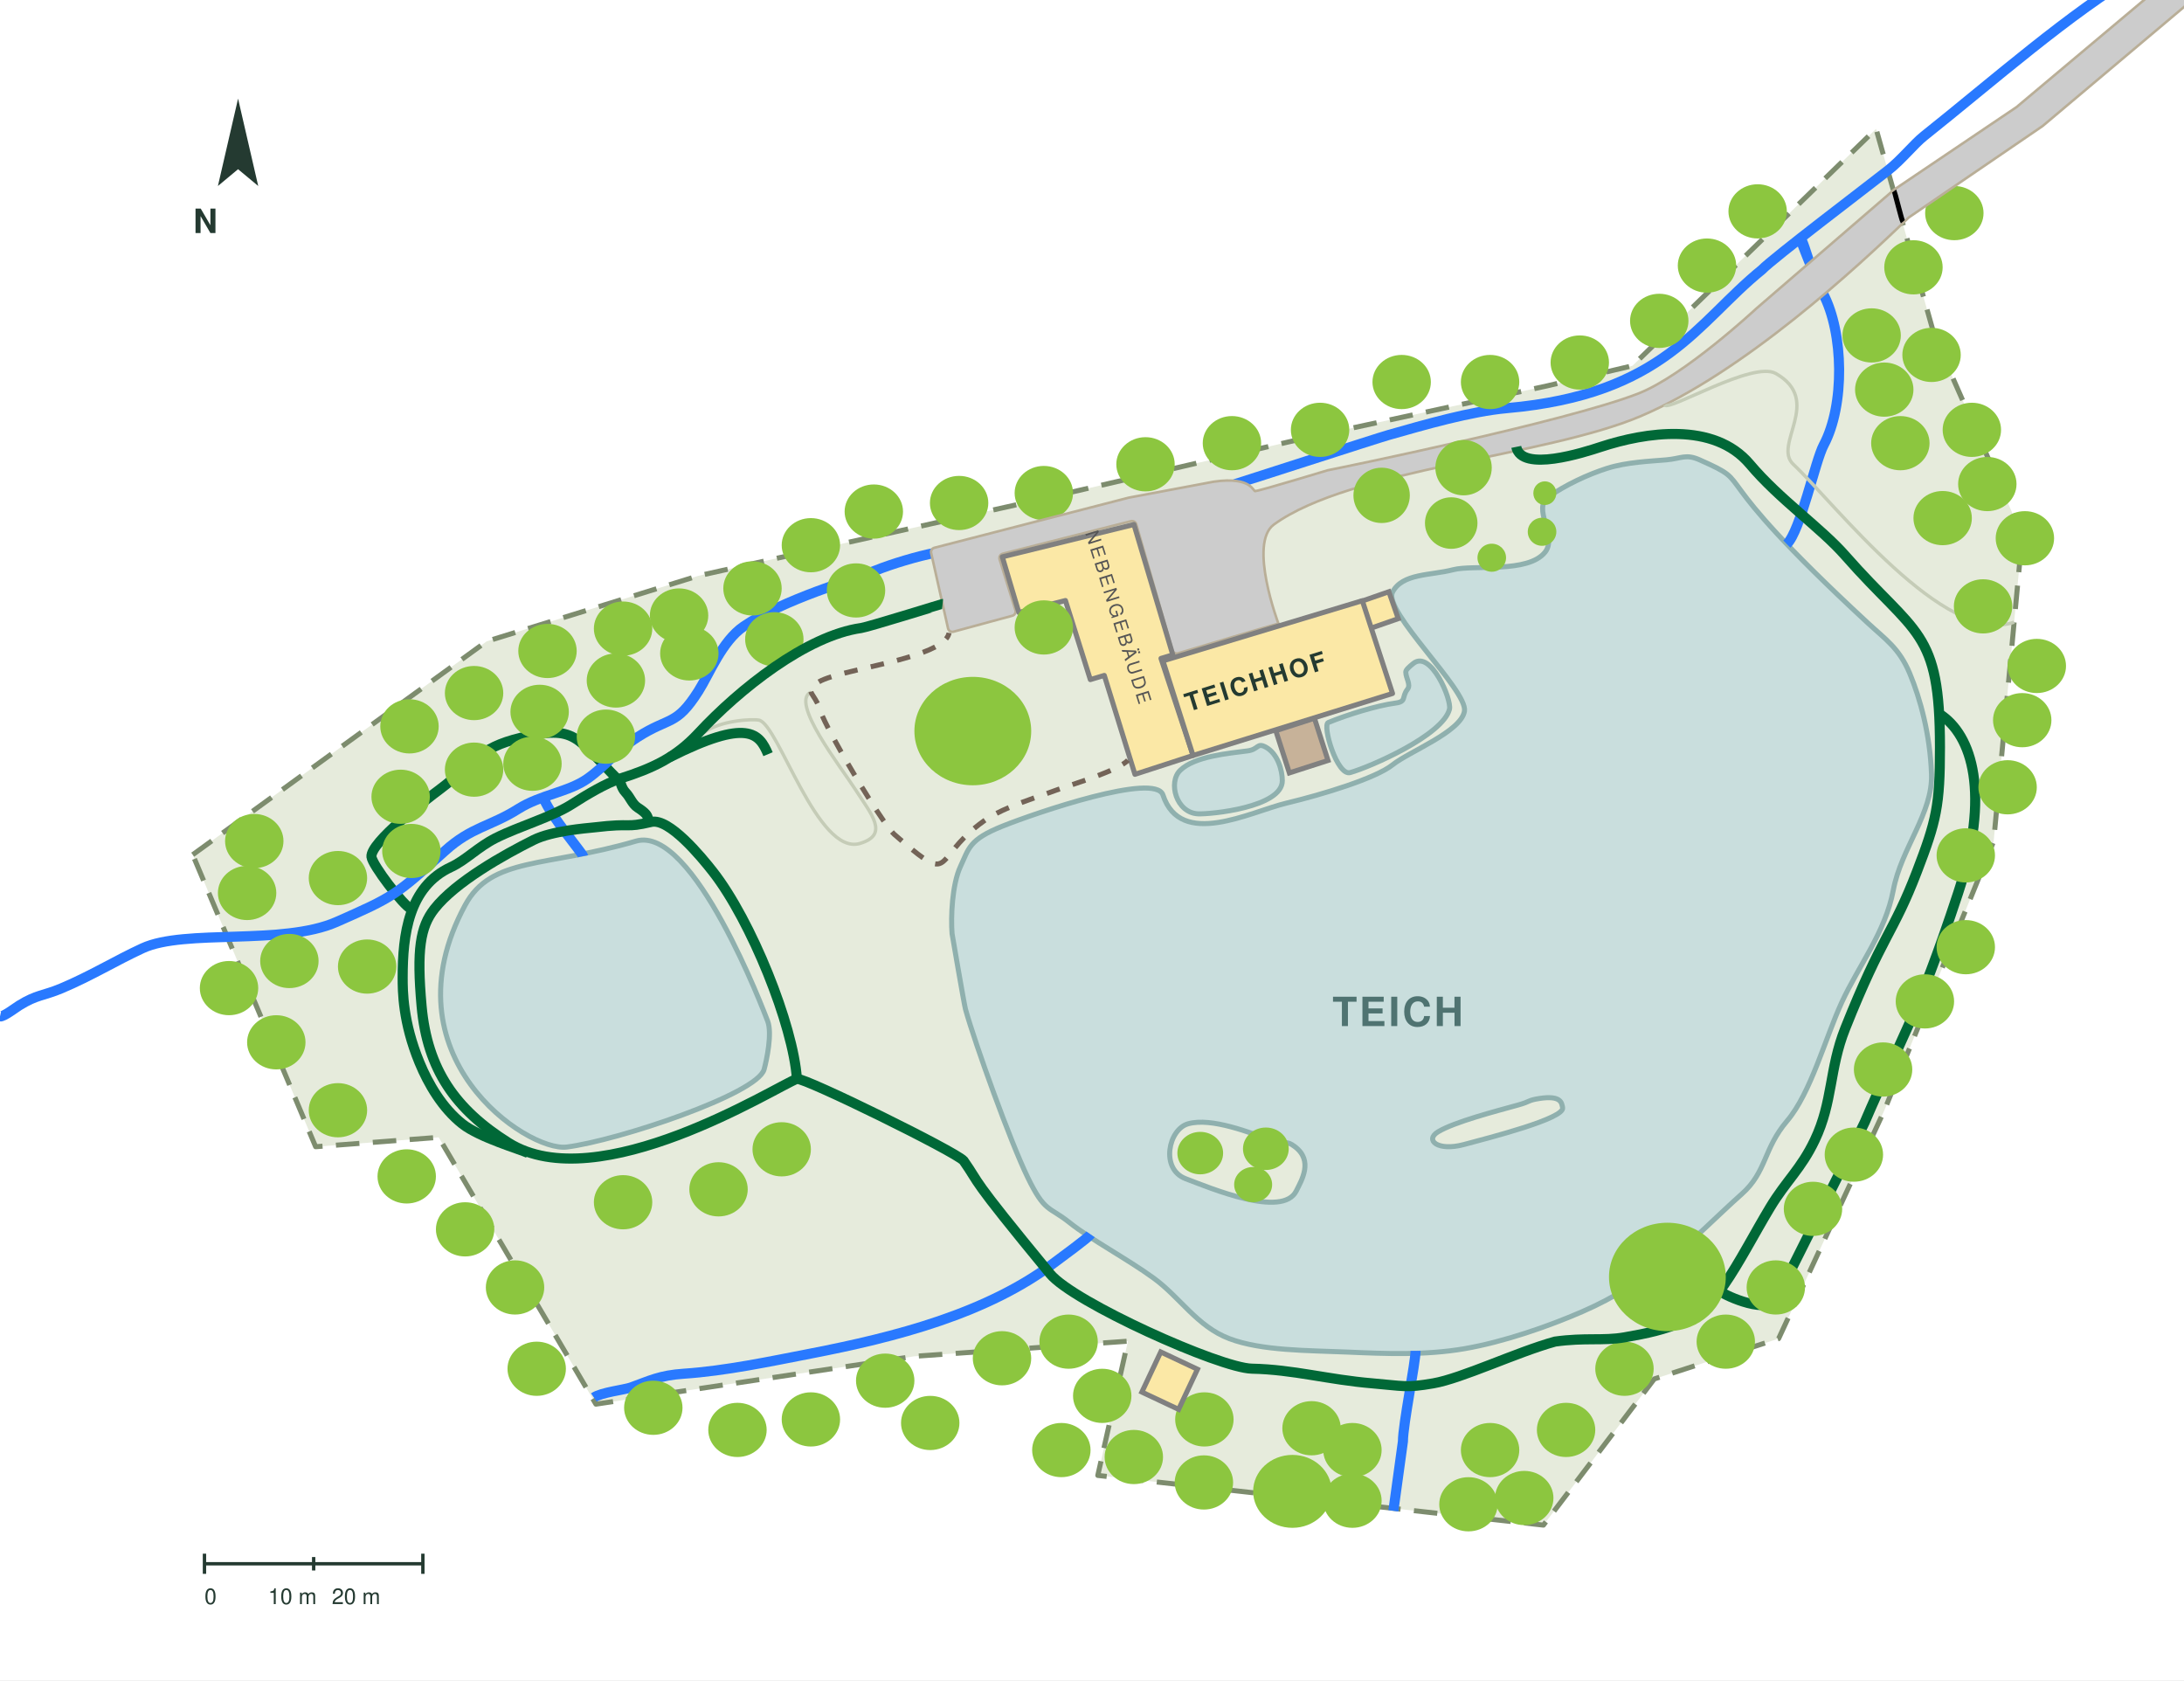
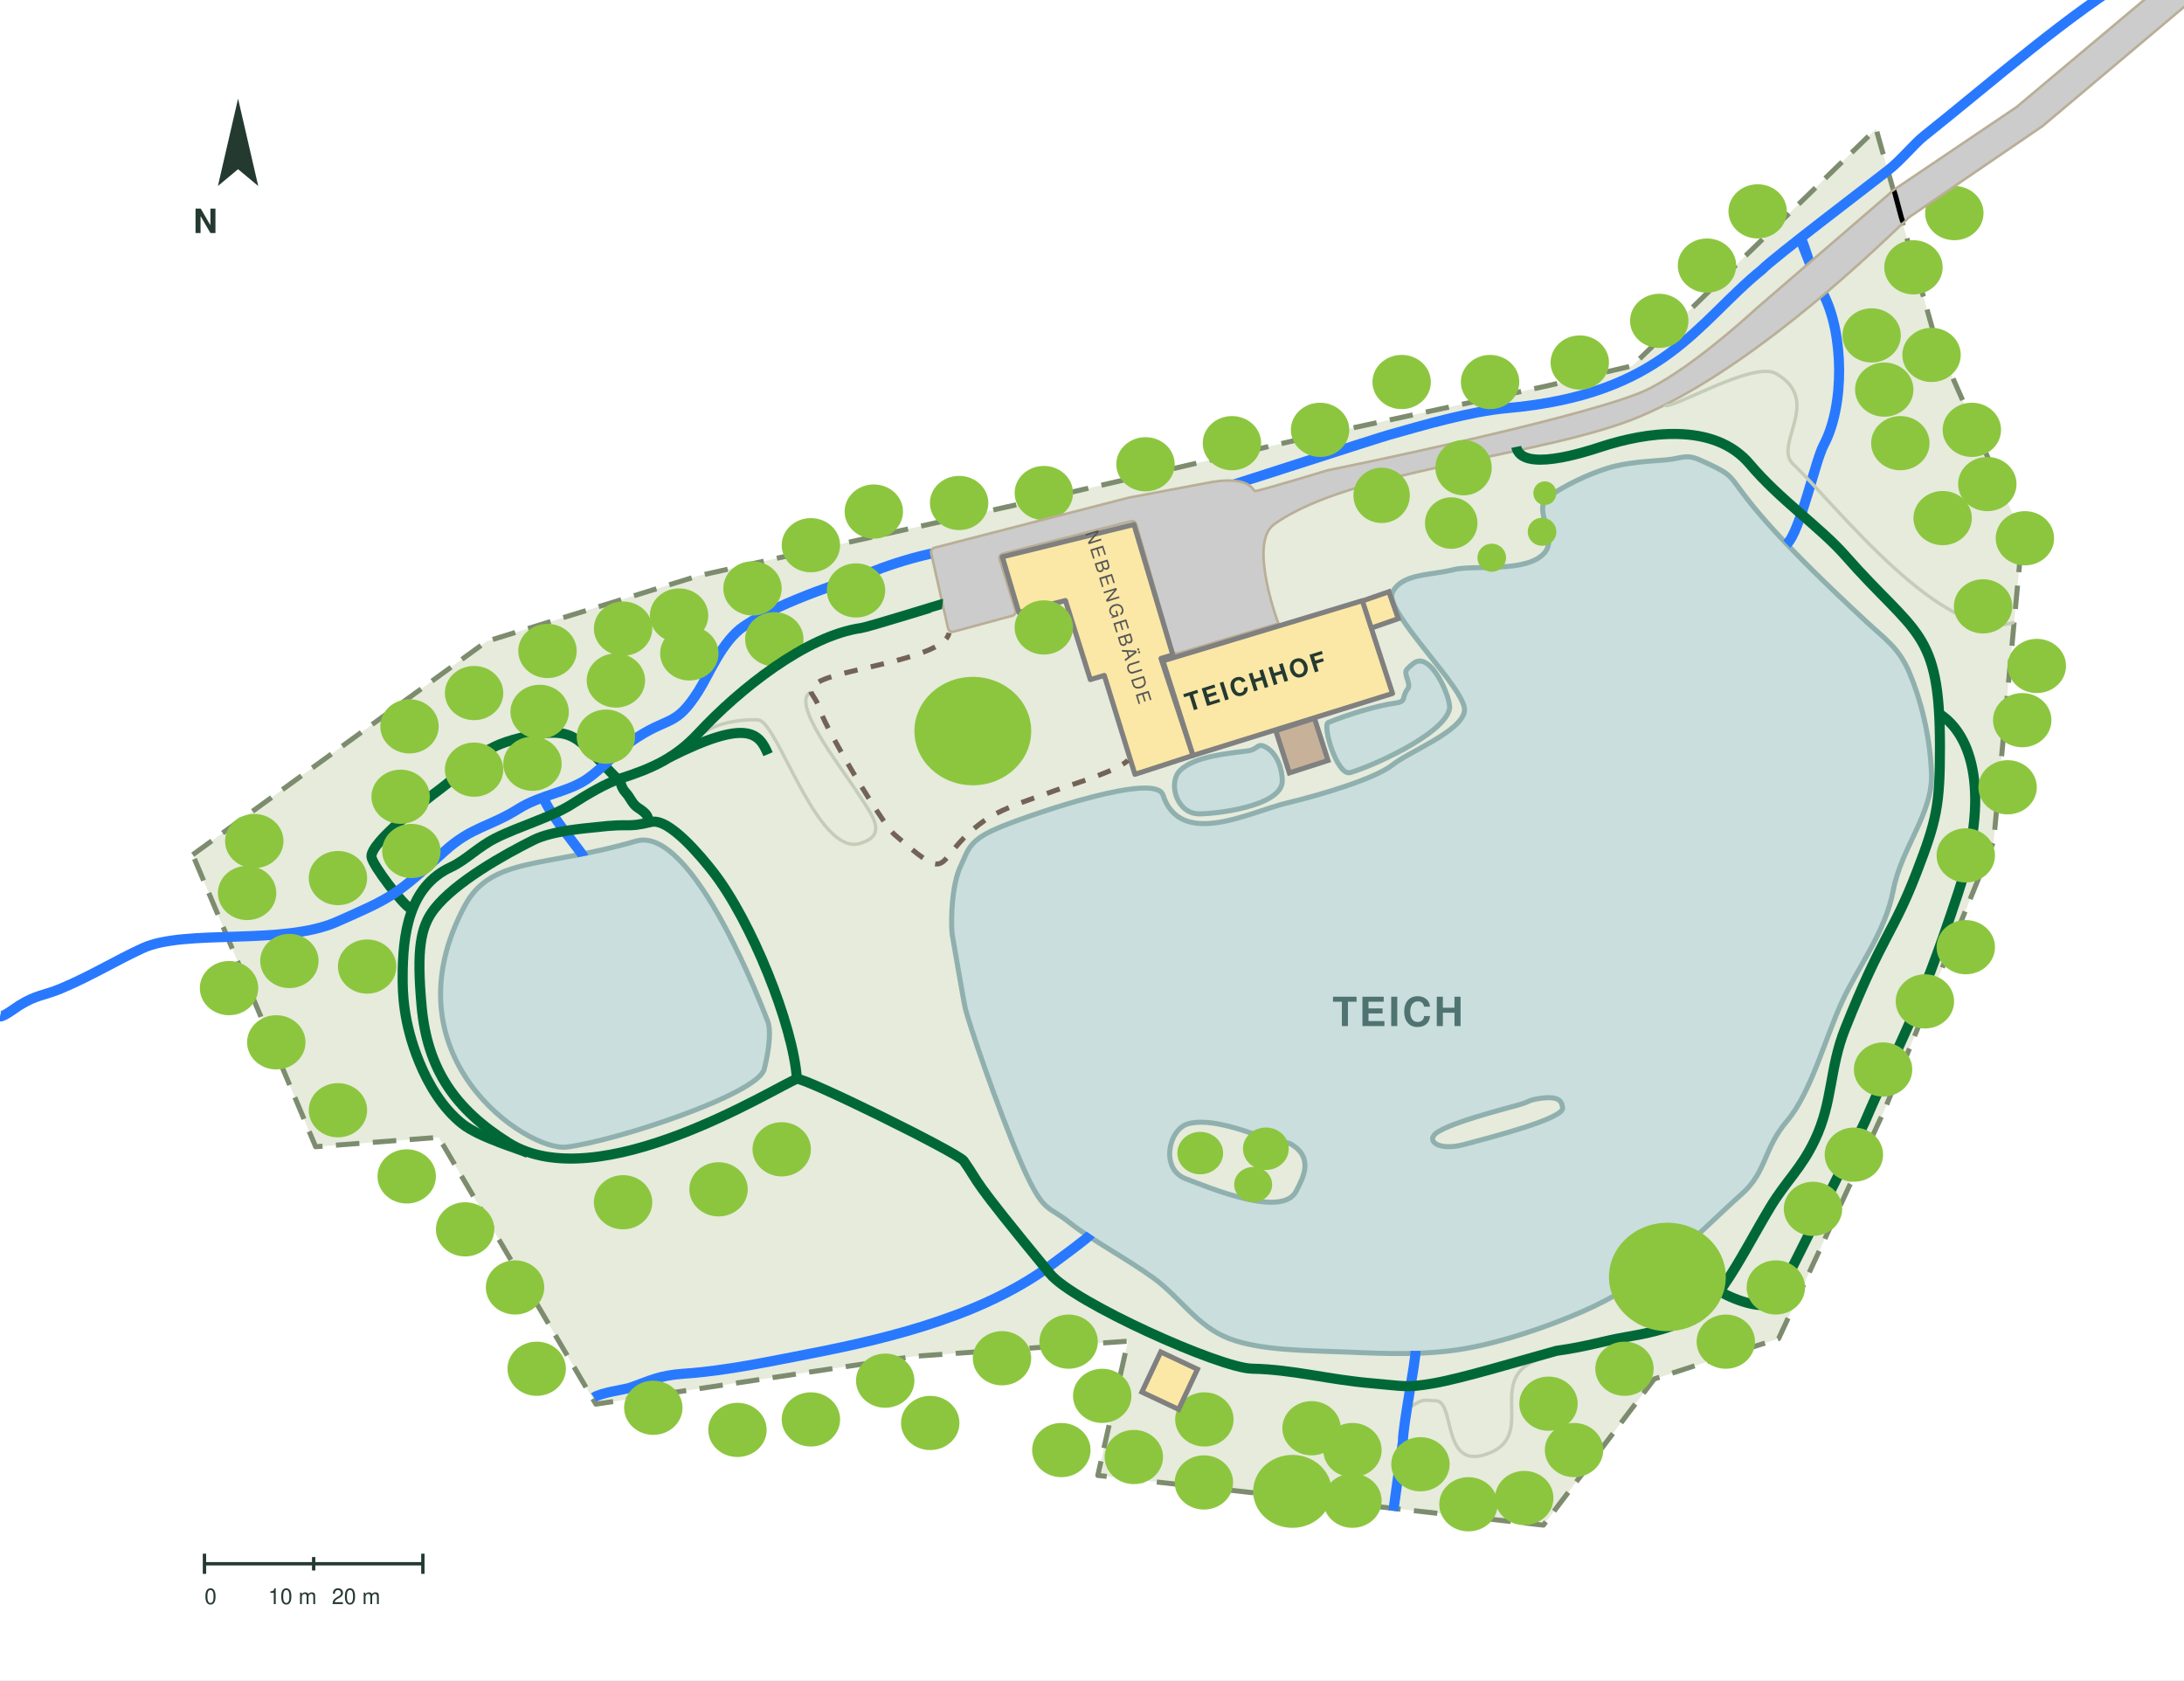
<svg xmlns="http://www.w3.org/2000/svg" width="1300" height="1000" viewBox="0 0 1300 1000">
  <g id="Layer_1" data-name="Layer 1">
    <rect x="0" y="0" width="1300" height="1000" fill="#ffffff" />
    <polygon points="114.706,508.703 289.706,381.703 415.706,342.703 612.706,298.703 772.706,261.703 920.706,229.703 971.706,217.703 1116.706,76.703 1151.706,200.703 1203.706,318.703 1186.706,500.703 1121.706,660.703 1058.706,796.703 984.706,820.703 918.706,907.703 653.455,878.128 671.391,798.229 544.29,807.229 354.706,835.703 261.123,676.905 187.882,682.496" fill="#e6ebdc" stroke="#7d8c6e" stroke-width="3" stroke-linejoin="round" stroke-dasharray="14 8" />
    <path d="M991.706 273.703 C982.506 274.503 968.406 275.003 956.706 278.703 C945.006 282.403 931.706 288.703 921.706 295.703 C911.706 302.703 927.187 319.02 919.763 328.526 C909.66 341.461 877.134 335.888 864.927 339.088 C851.706 342.554 834.693 341.112 828.893 352.412 C823.093 363.712 873.706 410.929 871.706 423.229 C869.706 435.529 838.893 447.209 828.893 455.209 C818.893 463.209 787.48 472.78 765.78 477.98 C744.08 483.18 702.769 505.216 692.231 473.141 C687.725 459.426 616.706 483.703 596.706 491.703 C576.706 499.703 576.706 505.003 571.706 515.703 C566.706 526.403 565.906 545.703 566.706 555.703 C566.706 555.703 573.868 597.698 574.706 600.703 C580.506 621.503 601.406 679.503 611.706 700.703 C622.006 721.903 624.206 717.703 636.706 727.703 C649.206 737.703 670.906 749.203 686.706 760.703 C702.506 772.203 712.506 789.403 731.706 796.703 C750.906 804.003 778.406 803.703 801.706 804.703 C825.006 805.703 848.406 806.703 871.706 802.703 C895.006 798.703 921.706 789.403 941.706 780.703 C961.706 772.003 975.906 762.403 991.706 750.703 C1007.506 739.003 1021.706 724.003 1036.706 710.703 C1051.706 697.403 1049.511 683.876 1063.711 667.176 C1077.911 650.476 1086.359 618.097 1096.359 596.397 C1106.359 574.697 1122.26 554.803 1126.96 529.803 C1131.66 504.803 1150.506 484.003 1149.706 460.703 C1148.906 437.403 1143.006 415.703 1136.706 400.703 C1130.406 385.703 1122.506 380.703 1111.706 370.703 C1009.043 275.645 1047.639 289.721 1011.706 273.703 C1003.406 270.003 1000.906 272.903 991.706 273.703 Z" fill="#c9dedd" stroke="#8fb0ae" stroke-width="3" />
    <text transform="matrix(1 0 0 1 850.956 610.703)" x="0.75" y="0" xml:space="preserve" font-family="Helvetica, sans-serif" font-size="24" font-weight="bold" fill="#4f7371" letter-spacing="1.5" text-anchor="middle">
      <tspan x="0.75" y="0">TEICH</tspan>
    </text>
    <text transform="matrix(0.788 -0.616 0.616 0.788 1068.826 184.382)" x="0.75" y="0" xml:space="preserve" font-family="Helvetica, sans-serif" font-size="12" fill="#8a7f68" letter-spacing="1.5" text-anchor="middle">
      <tspan x="0.75" y="0">ZUFAHRTSWEG</tspan>
    </text>
    <g>
      <polygon points="141.706,58.703 153.706,110.703 141.706,100.703 129.706,110.703" fill="#243a31" />
      <text transform="matrix(1 0 0 1 141.706 138.703)" x="0" y="0" xml:space="preserve" font-family="Helvetica, sans-serif" font-size="20" font-weight="bold" fill="#243a31" text-anchor="middle">
        <tspan x="0" y="0">N</tspan>
      </text>
    </g>
    <g>
      <path d="M121.706 930.703 L251.706 930.703 M121.706 924.703 L121.706 936.703 M186.706 926.703 L186.706 934.703 M251.706 924.703 L251.706 936.703" fill="none" stroke="#243a31" stroke-width="2" />
      <text transform="matrix(1 0 0 1 121.706 954.703)" x="0" y="0" xml:space="preserve" font-family="Helvetica, sans-serif" font-size="13" fill="#243a31">
        <tspan x="0" y="0">0</tspan>
      </text>
      <text transform="matrix(1 0 0 1 186.706 954.703)" x="0" y="0" xml:space="preserve" font-family="Helvetica, sans-serif" font-size="13" fill="#243a31" text-anchor="middle">
        <tspan x="0" y="0">10 m</tspan>
      </text>
      <text transform="matrix(1 0 0 1 251.706 954.703)" x="0" y="0" xml:space="preserve" font-family="Helvetica, sans-serif" font-size="13" fill="#243a31" text-anchor="end">
        <tspan x="0" y="0">20 m</tspan>
      </text>
    </g>
    <polygon points="759.392,434.878 782.397,427.477 790.479,452.602 767.474,460.003" fill="#c7b299" stroke="#808080" stroke-width="3" stroke-miterlimit="10" />
    <polygon points="810.359,357.872 826.719,352.171 832.305,368.2 815.946,373.901" fill="#fbe8a6" stroke="#808080" stroke-width="3" stroke-miterlimit="10" />
    <path d="M841.264 394.873 C851.599 386.583 864.204 416.355 862.775 422.106 C858.943 437.527 815.867 456.365 803.693 459.817 C795.883 462.032 786.879 431.552 790.648 430.011 C801.884 425.417 819.349 419.94 830.874 418.409 C837.334 417.551 834.195 414.841 837.793 410.222 C839.935 407.472 836.769 403.572 836.769 399.935 C836.769 398.697 838.62 396.994 841.264 394.873 Z" fill="#c9dedd" stroke="#8fb0ae" stroke-width="3" stroke-miterlimit="10" />
    <path d="M763.279 464.664 C763.279 480.553 720.567 484.697 713.161 484.371 C700.052 483.794 695.195 465.564 702.484 458.489 C711.195 450.035 731.185 448.418 742.71 446.887 C749.17 446.029 748.14 441.864 753.314 444.603 C760.562 448.44 763.279 458.489 763.279 464.664 Z" fill="#c9dedd" stroke="#8fb0ae" stroke-width="3" stroke-miterlimit="10" />
    <path d="M244.683 540.985 C239.971 538.834 221.621 514.846 221.111 509.96 C220.219 501.419 253.854 475.716 261.759 469.803 C282.448 454.327 283.953 445.341 310.178 439.05 C342.862 431.209 342.529 438.746 368.36 464.505" fill="none" stroke="#006837" stroke-width="6" stroke-miterlimit="10" />
    <path d="M454.823 636.486 C450.815 651.135 367.846 678.813 337.378 682.682 C313.74 685.684 228.485 628.384 276.854 538.732 C292.528 509.679 324.902 516.349 378.51 500.618 C412.794 490.558 455.069 602.979 456.921 607.694 C459.764 614.932 456.347 630.915 454.823 636.486 Z" fill="#c9dedd" stroke="#8fb0ae" stroke-width="3" stroke-miterlimit="10" />
    <path d="M0 604.955 C1.904 605.365 9.366 599.716 11.447 598.419 C21.85 591.936 26.032 592.669 36.449 588.285 C54.455 580.707 68.583 571.856 84.918 564.339 C110.106 552.747 168.192 562.841 200.311 548.711 C234.477 533.681 235.528 532.905 264.803 506.468 C280.75 492.067 291.587 492.091 308.512 481.428 C321.977 472.946 338.486 471.425 349.807 463.37 C360.807 455.544 366.972 446.751 379.379 438.791 C398.782 426.344 402.35 432.377 415.72 411.345 C422.233 401.101 429.742 381.602 442.715 372.77 C466.215 356.77 508.217 344.756 521.248 339.499 C530.641 335.71 546.033 331.007 557.189 328.899" fill="none" stroke="#2979ff" stroke-width="6" stroke-miterlimit="10" />
    <path d="M734.272 288.334 C735.217 288.257 818.901 261.053 826.668 258.856 C848.073 252.802 875.279 244.84 897.129 242.903 C990.786 234.602 1009.873 192.003 1048.738 160.537 C1055.588 153.47 1110.045 112.191 1123.898 101.326 C1132.018 94.957 1139.195 85.762 1145.23 80.964 C1184.94 49.389 1233.365 6.644 1272.859 -16.102" fill="none" stroke="#2979ff" stroke-width="6" stroke-miterlimit="10" />
    <path d="M1063.601 323.843 C1071.803 315.872 1080.432 274.43 1085.545 264.852 C1098.161 241.221 1097.517 198.195 1085.178 174.757" fill="none" stroke="#2979ff" stroke-width="6" stroke-miterlimit="10" />
    <path d="M1077.133 156.287 C1077.741 157.982 1071.367 141.914 1071.657 141.931 C1072.731 141.995 1075.629 152.096 1077.133 156.287 Z" fill="none" stroke="#2979ff" stroke-width="6" stroke-miterlimit="10" />
    <path d="M323.952 475.831 C327.389 484.906 346.817 508.055 347.123 509.554" fill="none" stroke="#2979ff" stroke-width="6" stroke-miterlimit="10" />
    <path d="M353.497 831.748 C357.91 828.688 371.636 827.173 375.541 825.774 C386.824 821.729 392.666 818.546 407.064 817.586 C431.815 815.936 458.559 810.253 482.551 805.597 C532.28 795.947 587.93 781.942 628.377 750.882 C631.45 748.523 647.61 736.853 649.133 734.664" fill="none" stroke="#2979ff" stroke-width="6" stroke-miterlimit="10" />
    <path d="M368.249 463.698 C369.642 465.326 369.617 468.751 372.402 471.67 C375.14 474.539 376.307 478.537 379.6 480.663 C384.366 483.738 385.257 485.171 385.782 487.29" fill="none" stroke="#006837" stroke-width="6" stroke-miterlimit="10" />
    <path d="M771.6 708.801 C763.426 725.257 720.445 707.078 705.762 701.543 C690.538 695.803 695.47 672.147 707.21 668.845 C721.241 664.898 744.289 674.259 757.885 679.036 C765.505 681.713 765.091 678.122 770.845 682.524 C781.829 690.929 774.776 702.406 771.6 708.801 Z" fill="#e6ebdc" stroke="#8fb0ae" stroke-width="3" stroke-miterlimit="10" />
    <path d="M930.123 659.219 C931.613 665.702 886.446 677.14 871.359 681.193 C855.715 685.395 847.867 678.514 856.019 673.601 C865.761 667.73 889.786 661.513 903.58 657.685 C911.312 655.539 909.147 654.91 916.19 653.805 C929.635 651.695 929.544 656.7 930.123 659.219 Z" fill="#e6ebdc" stroke="#8fb0ae" stroke-width="3" stroke-miterlimit="10" />
    <ellipse cx="579.051" cy="435.11" rx="34.761" ry="32.263" fill="#8cc63f" />
    <ellipse cx="887.953" cy="331.942" rx="8.505" ry="8.345" fill="#8cc63f" />
    <ellipse cx="917.887" cy="316.498" rx="8.505" ry="8.345" fill="#8cc63f" />
    <ellipse cx="919.544" cy="293.524" rx="6.848" ry="7.046" fill="#8cc63f" />
    <ellipse cx="465.295" cy="684.029" rx="17.381" ry="16.132" fill="#8cc63f" />
    <ellipse cx="370.878" cy="715.536" rx="17.381" ry="16.132" fill="#8cc63f" />
    <ellipse cx="427.7" cy="707.848" rx="17.381" ry="16.132" fill="#8cc63f" />
    <ellipse cx="201.156" cy="522.6" rx="17.381" ry="16.132" fill="#8cc63f" />
    <ellipse cx="172.255" cy="571.959" rx="17.381" ry="16.132" fill="#8cc63f" />
    <ellipse cx="244.865" cy="506.468" rx="17.381" ry="16.132" fill="#8cc63f" />
    <ellipse cx="238.474" cy="474.205" rx="17.381" ry="16.132" fill="#8cc63f" />
    <ellipse cx="243.742" cy="432.308" rx="17.381" ry="16.132" fill="#8cc63f" />
    <ellipse cx="282.183" cy="458.074" rx="17.381" ry="16.132" fill="#8cc63f" />
    <ellipse cx="316.944" cy="454.559" rx="17.381" ry="16.132" fill="#8cc63f" />
    <ellipse cx="321.213" cy="423.662" rx="17.381" ry="16.132" fill="#8cc63f" />
    <ellipse cx="360.654" cy="438.428" rx="17.381" ry="16.132" fill="#8cc63f" />
    <ellipse cx="366.61" cy="405.019" rx="17.381" ry="16.132" fill="#8cc63f" />
    <ellipse cx="370.878" cy="374.122" rx="17.381" ry="16.132" fill="#8cc63f" />
    <ellipse cx="410.319" cy="388.888" rx="17.381" ry="16.132" fill="#8cc63f" />
    <ellipse cx="404.205" cy="366.332" rx="17.381" ry="16.132" fill="#8cc63f" />
    <ellipse cx="325.892" cy="387.44" rx="17.381" ry="16.132" fill="#8cc63f" />
    <ellipse cx="447.914" cy="350.201" rx="17.381" ry="16.132" fill="#8cc63f" />
    <ellipse cx="147.087" cy="531.47" rx="17.381" ry="16.132" fill="#8cc63f" />
    <ellipse cx="151.355" cy="500.573" rx="17.381" ry="16.132" fill="#8cc63f" />
    <ellipse cx="282.183" cy="412.49" rx="17.381" ry="16.132" fill="#8cc63f" />
    <ellipse cx="218.537" cy="575.266" rx="17.381" ry="16.132" fill="#8cc63f" />
    <ellipse cx="201.156" cy="660.774" rx="17.381" ry="16.132" fill="#8cc63f" />
    <ellipse cx="1203.706" cy="428.621" rx="17.381" ry="16.132" fill="#8cc63f" />
    <ellipse cx="1131.165" cy="263.762" rx="17.381" ry="16.132" fill="#8cc63f" />
    <ellipse cx="1149.731" cy="211.233" rx="17.381" ry="16.132" fill="#8cc63f" />
    <ellipse cx="1121.579" cy="231.893" rx="17.381" ry="16.132" fill="#8cc63f" />
    <ellipse cx="785.758" cy="255.828" rx="17.381" ry="16.132" fill="#8cc63f" />
    <ellipse cx="834.325" cy="227.364" rx="17.381" ry="16.132" fill="#8cc63f" />
    <ellipse cx="940.351" cy="215.762" rx="17.381" ry="16.132" fill="#8cc63f" />
    <ellipse cx="509.528" cy="351.412" rx="17.381" ry="16.132" fill="#8cc63f" />
    <ellipse cx="482.675" cy="324.489" rx="17.381" ry="16.132" fill="#8cc63f" />
    <ellipse cx="460.912" cy="380.464" rx="17.381" ry="16.132" fill="#8cc63f" />
    <ellipse cx="987.655" cy="190.967" rx="17.381" ry="16.132" fill="#8cc63f" />
    <ellipse cx="1016.065" cy="158.063" rx="17.381" ry="16.132" fill="#8cc63f" />
    <ellipse cx="1046.221" cy="125.8" rx="17.381" ry="16.132" fill="#8cc63f" />
    <ellipse cx="1114.064" cy="199.63" rx="17.381" ry="16.132" fill="#8cc63f" />
    <ellipse cx="1138.959" cy="159.098" rx="17.381" ry="16.132" fill="#8cc63f" />
    <ellipse cx="1163.295" cy="126.835" rx="17.381" ry="16.132" fill="#8cc63f" />
    <ellipse cx="1156.34" cy="308.358" rx="17.381" ry="16.132" fill="#8cc63f" />
    <ellipse cx="1182.93" cy="288.092" rx="17.381" ry="16.132" fill="#8cc63f" />
    <ellipse cx="1173.721" cy="255.828" rx="17.381" ry="16.132" fill="#8cc63f" />
    <ellipse cx="1205.292" cy="320.355" rx="17.381" ry="16.132" fill="#8cc63f" />
    <ellipse cx="1212.387" cy="396.358" rx="17.381" ry="16.132" fill="#8cc63f" />
    <ellipse cx="907.291" cy="891.571" rx="17.381" ry="16.132" fill="#8cc63f" />
-     <ellipse cx="932.186" cy="851.039" rx="17.381" ry="16.132" fill="#8cc63f" />
-     <ellipse cx="966.948" cy="814.641" rx="17.381" ry="16.132" fill="#8cc63f" />
+     <ellipse cx="936.925" cy="863.036" rx="17.381" ry="16.132" fill="#8cc63f" />
    <ellipse cx="438.966" cy="851.039" rx="17.381" ry="16.132" fill="#8cc63f" />
    <ellipse cx="482.675" cy="844.792" rx="17.381" ry="16.132" fill="#8cc63f" />
    <ellipse cx="596.431" cy="808.394" rx="17.381" ry="16.132" fill="#8cc63f" />
    <ellipse cx="553.708" cy="846.904" rx="17.381" ry="16.132" fill="#8cc63f" />
    <ellipse cx="631.752" cy="863.036" rx="17.381" ry="16.132" fill="#8cc63f" />
    <ellipse cx="656.088" cy="830.772" rx="17.381" ry="16.132" fill="#8cc63f" />
    <ellipse cx="716.612" cy="882.308" rx="17.381" ry="16.132" fill="#8cc63f" />
    <ellipse cx="674.895" cy="867.17" rx="17.381" ry="16.132" fill="#8cc63f" />
    <ellipse cx="716.892" cy="844.792" rx="17.381" ry="16.132" fill="#8cc63f" />
    <path d="M856.695 895.346 C856.67 886.437 864.432 879.194 874.031 879.167 C883.63 879.141 891.431 886.342 891.456 895.251 C891.48 904.16 883.719 911.404 874.119 911.43 C864.52 911.457 856.719 904.256 856.695 895.346 Z" fill="#8cc63f" />
    <ellipse cx="769.304" cy="887.615" rx="23.383" ry="21.703" fill="#8cc63f" />
    <ellipse cx="780.682" cy="850.045" rx="17.381" ry="16.132" fill="#8cc63f" />
    <path d="M482.756 411.939 C469.844 417.504 500.668 456.705 508.907 469.546 C518.465 484.441 529.671 496.671 511.878 501.993 C486.599 509.554 463.345 431.07 451.829 428.621 C447.839 427.773 428.639 428.726 418.868 436.097" fill="none" stroke="#c5ccb7" stroke-width="2" stroke-miterlimit="10" />
    <ellipse cx="805.018" cy="893.186" rx="17.381" ry="16.132" fill="#8cc63f" />
    <ellipse cx="805.018" cy="863.036" rx="17.381" ry="16.132" fill="#8cc63f" />
-     <ellipse cx="886.953" cy="863.036" rx="17.381" ry="16.132" fill="#8cc63f" />
    <ellipse cx="636.074" cy="798.509" rx="17.381" ry="16.132" fill="#8cc63f" />
-     <path d="M842.593 803.983 C842.593 810.943 835.073 847.991 835.073 857.907 L829.388 899.185" fill="none" stroke="#2979ff" stroke-width="6" stroke-miterlimit="10" />
    <ellipse cx="1027.254" cy="798.509" rx="17.381" ry="16.132" fill="#8cc63f" />
    <ellipse cx="526.909" cy="821.729" rx="17.381" ry="16.132" fill="#8cc63f" />
    <ellipse cx="388.873" cy="837.861" rx="17.381" ry="16.132" fill="#8cc63f" />
    <ellipse cx="242.093" cy="700.16" rx="17.381" ry="16.132" fill="#8cc63f" />
    <ellipse cx="164.467" cy="620.354" rx="17.381" ry="16.132" fill="#8cc63f" />
    <ellipse cx="276.854" cy="731.668" rx="17.381" ry="16.132" fill="#8cc63f" />
    <ellipse cx="306.571" cy="766.246" rx="17.381" ry="16.132" fill="#8cc63f" />
    <ellipse cx="319.464" cy="814.641" rx="17.381" ry="16.132" fill="#8cc63f" />
    <ellipse cx="136.325" cy="588.091" rx="17.381" ry="16.132" fill="#8cc63f" />
    <ellipse cx="886.953" cy="227.364" rx="17.381" ry="16.132" fill="#8cc63f" />
    <ellipse cx="520.132" cy="304.466" rx="17.381" ry="16.132" fill="#8cc63f" />
    <ellipse cx="570.902" cy="299.366" rx="17.381" ry="16.132" fill="#8cc63f" />
    <ellipse cx="621.327" cy="293.438" rx="17.381" ry="16.132" fill="#8cc63f" />
    <ellipse cx="733.298" cy="263.762" rx="17.381" ry="16.132" fill="#8cc63f" />
    <ellipse cx="681.851" cy="276.326" rx="17.381" ry="16.132" fill="#8cc63f" />
    <polygon points="690.92,804.644 712.787,814.932 701.551,838.814 679.684,828.526" fill="#fbe8a6" stroke="#808080" stroke-width="3" stroke-miterlimit="10" />
    <path d="M671.905 296.187 L722.334 286.709 C745.921 283.235 745.921 293.438 747.336 292.226 C749.666 292.229 790.126 279.923 790.281 279.894 C796.767 278.658 931.076 251.249 974.924 234.321 C1002.447 223.696 1045.311 183.741 1045.311 183.741 L1127.352 112.962 C1127.43 112.894 1127.512 112.831 1127.598 112.773 L1200.196 63.818 C1200.272 63.767 1200.346 63.711 1200.416 63.652 L1289.704 -11.339 C1290.454 -11.97 1291.493 -12.128 1292.397 -11.751 L1306.144 -6.01 C1307.952 -5.254 1308.321 -2.852 1306.821 -1.59 L1215.94 74.924 C1215.873 74.981 1215.803 75.034 1215.731 75.083 L1136.318 129.328 C1136.195 129.413 1136.079 129.508 1135.971 129.612 C1105.809 158.872 1037.963 221.579 976.729 247.631 C919.544 271.96 804.176 278.931 758.291 312.172 C742.904 323.32 760.975 371.173 760.975 371.173 C760.975 371.173 757.176 372.034 701.117 388.852 C699.728 389.249 698.279 388.445 697.88 387.056 L676.354 312.01 C675.963 310.65 674.563 309.846 673.192 310.194 L596.849 329.565 C595.395 329.934 594.547 331.448 594.992 332.881 L604.399 363.163 C604.839 364.58 604.015 366.08 602.583 366.468 L567.55 375.963 C566.11 376.353 564.635 375.464 564.309 374.007 L554.262 329.121 C553.953 327.741 554.795 326.366 556.164 326.013 L671.735 296.225 C671.791 296.211 671.848 296.198 671.905 296.187 Z" fill="#cccccc" stroke="#b9ae97" stroke-width="1.5" />
    <polygon points="596.604,331.422 674.971,312.172 698.098,389.76 691.064,391.869 710.149,449.629 675.551,460.859 657.323,401.986 657.323,401.986 657.318,401.987 649.006,404.479 634.193,357.409 606.452,364.532" fill="#fbe8a6" stroke="#808080" stroke-width="3" stroke-linejoin="round" />
    <polygon points="692.231,393.325 810.914,357.515 828.893,412.739 710.149,449.629" fill="#fbe8a6" stroke="#808080" stroke-width="3" stroke-linejoin="round" />
    <text transform="matrix(0.954 -0.298 0.298 0.954 760.96 406.936)" x="0.75" y="0" xml:space="preserve" font-family="Helvetica, sans-serif" font-size="15" font-weight="bold" fill="#243a31" letter-spacing="1.5" text-anchor="middle">
      <tspan x="0.75" y="0">TEICHHOF</tspan>
    </text>
    <text transform="matrix(0.299 0.954 -0.954 0.299 683.888 438.502)" x="1.5" y="0" xml:space="preserve" font-family="Helvetica, sans-serif" font-size="11" fill="#555555" letter-spacing="1.5" text-anchor="end">
      <tspan x="1.5" y="0">NEBENGEBÄUDE</tspan>
    </text>
    <ellipse cx="621.327" cy="373.439" rx="17.381" ry="16.132" fill="#8cc63f" />
    <ellipse cx="714.43" cy="686.289" rx="13.615" ry="12.637" fill="#8cc63f" />
    <ellipse cx="753.486" cy="683.709" rx="13.615" ry="12.637" fill="#8cc63f" />
    <ellipse cx="745.921" cy="705.044" rx="11.305" ry="10.493" fill="#8cc63f" />
    <path d="M1127.48 113.697 C1127.835 114.187 1131.997 131.201 1132.63 131.971" fill="none" stroke="#000000" stroke-width="3" stroke-miterlimit="10" />
    <ellipse cx="863.819" cy="311.311" rx="15.629" ry="15.335" fill="#8cc63f" />
    <ellipse cx="871.167" cy="278.353" rx="16.786" ry="16.47" fill="#8cc63f" />
    <path d="M1154.246 424.793 C1174.321 437.316 1184.781 473.094 1165.549 531.47 C1140.71 606.866 1130.45 619.942 1109.969 667.897 C1107.963 672.594 1059.64 768.27 1058.091 772.086 C1053.505 783.387 1026.885 770.999 1024.368 768.841" fill="none" stroke="#006837" stroke-width="6" stroke-miterlimit="10" />
    <ellipse cx="1057.03" cy="766.246" rx="17.381" ry="16.132" fill="#8cc63f" />
    <ellipse cx="1079.162" cy="719.466" rx="17.381" ry="16.132" fill="#8cc63f" />
    <ellipse cx="1103.499" cy="687.203" rx="17.381" ry="16.132" fill="#8cc63f" />
    <ellipse cx="1120.879" cy="636.529" rx="17.381" ry="16.132" fill="#8cc63f" />
    <ellipse cx="1145.775" cy="595.996" rx="17.381" ry="16.132" fill="#8cc63f" />
    <ellipse cx="1170.111" cy="563.733" rx="17.381" ry="16.132" fill="#8cc63f" />
    <ellipse cx="1170.111" cy="509.098" rx="17.381" ry="16.132" fill="#8cc63f" />
+     <path d="M917.887 808.394 C881.405 819.294 917.621 855.678 883.4 865.913 C858.122 873.473 866.274 833.693 854.501 833.693 C848.747 833.693 847.4 831.428 837.629 838.799" fill="none" stroke="#c5ccb7" stroke-width="2" stroke-miterlimit="10" />
+     <path d="M842.593 803.983 C842.593 810.943 835.073 847.991 835.073 857.907 L829.388 899.185" fill="none" stroke="#2979ff" stroke-width="6" stroke-miterlimit="10" />
    <ellipse cx="1195.006" cy="468.565" rx="17.381" ry="16.132" fill="#8cc63f" />
-     <path d="M902.539 265.969 C905.634 281.298 942.742 269.301 952.888 265.969 C979.362 257.277 1020.143 250.806 1041.579 276.277 C1059.245 297.268 1083.789 314.067 1098.347 330.659 C1140.446 378.639 1154.736 374.214 1154.736 444.703 C1154.736 479.583 1152.651 488.442 1141.022 518.754 C1126.818 555.778 1120.587 556.259 1098.347 612.078 C1088.694 636.307 1091.126 655.7 1080.21 678.597 C1072.038 695.737 1063.192 702.788 1053.668 718.595 C1044.397 733.981 1035.416 751.518 1026.088 764.946 C1011.141 786.461 993.93 791.292 966.832 795.968 C954.167 798.154 943.712 795.968 925.64 798.46 C902.827 804.764 870.124 820.398 853.155 823.322 C836.661 826.164 835.552 824.883 816.857 823.322 C790.229 821.098 769.974 815.09 745.169 814.591 C726.01 814.206 638.979 775.042 625.058 758.14 C575.24 697.655 584.337 706.121 573.563 690.802 C568.624 685.355 479.722 641.608 474.353 642.085 C461.408 647.068 356.134 713.723 302.626 680.122 C271.174 660.372 254.366 636.685 250.954 598.848 C247.917 565.166 250.19 551.641 258.564 540.935 C271.147 524.848 300.225 508.61 317.592 499.95 C328.641 494.441 348.846 492.966 353.767 492.428 C377.825 489.573 371.138 493.021 387.688 489.184 C398.271 486.73 417.369 509.895 424.316 518.754 C447.152 547.875 472.168 610.16 474.353 642.085" fill="none" stroke="#006837" stroke-width="6" stroke-miterlimit="10" />
+     <path d="M902.539 265.969 C905.634 281.298 942.742 269.301 952.888 265.969 C979.362 257.277 1020.143 250.806 1041.579 276.277 C1059.245 297.268 1083.789 314.067 1098.347 330.659 C1140.446 378.639 1154.736 374.214 1154.736 444.703 C1154.736 479.583 1152.651 488.442 1141.022 518.754 C1126.818 555.778 1120.587 556.259 1098.347 612.078 C1088.694 636.307 1091.126 655.7 1080.21 678.597 C1072.038 695.737 1063.192 702.788 1053.668 718.595 C1044.397 733.981 1035.416 751.518 1026.088 764.946 C1011.141 786.461 993.93 791.292 966.832 795.968 C954.167 798.154 944.464 801.492 926.392 803.983 C903.579 810.288 870.124 820.398 853.155 823.322 C836.661 826.164 835.552 824.883 816.857 823.322 C790.229 821.098 769.974 815.09 745.169 814.591 C726.01 814.206 638.979 775.042 625.058 758.14 C575.24 697.655 584.337 706.121 573.563 690.802 C568.624 685.355 479.722 641.608 474.353 642.085 C461.408 647.068 356.134 713.723 302.626 680.122 C271.174 660.372 254.366 636.685 250.954 598.848 C247.917 565.166 250.19 551.641 258.564 540.935 C271.147 524.848 300.225 508.61 317.592 499.95 C328.641 494.441 348.846 492.966 353.767 492.428 C377.825 489.573 371.138 493.021 387.688 489.184 C398.271 486.73 417.369 509.895 424.316 518.754 C447.152 547.875 472.168 610.16 474.353 642.085" fill="none" stroke="#006837" stroke-width="6" stroke-miterlimit="10" />
    <path d="M561.06 359.491 C560.778 359.463 516.864 373.175 512.671 373.763 C480.088 378.332 440.184 410.038 415.645 436.444 C402.176 450.938 388.429 457.232 369.231 463.369 C360.759 466.077 348.567 473.387 340.802 478.404 C328.713 486.215 309.297 491.673 295.146 498.748 C284.721 503.961 277.094 512.077 268.469 516.046 C243.122 527.708 239.684 556.414 239.684 581.754 C239.684 589.884 239.711 608.221 249.669 632.369 C255.01 645.32 263.354 659.535 275.199 668.903 C285.502 677.052 309.735 684.029 314.464 686.276" fill="none" stroke="#006837" stroke-width="6" stroke-miterlimit="10" />
    <ellipse cx="992.493" cy="759.999" rx="34.761" ry="32.263" fill="#8cc63f" />
    <ellipse cx="822.399" cy="294.823" rx="16.786" ry="16.47" fill="#8cc63f" />
    <path d="M398.581 450.691 C445.106 427.351 451.914 436.393 457.169 448.876" fill="none" stroke="#006837" stroke-width="6" stroke-miterlimit="10" />
    <g>
      <path d="M566.383 376.946 C566.112 378.449 565.382 379.874 564.265 381.202 L561.969 379.271 C562.75 378.343 563.253 377.4 563.431 376.413 Z M557.395 386.341 C555.189 387.516 552.644 388.624 549.852 389.673 L548.797 386.865 C551.466 385.861 553.893 384.808 555.984 383.693 Z M542.126 392.271 C539.614 393.036 536.996 393.771 534.322 394.48 L533.553 391.58 C536.191 390.88 538.775 390.156 541.252 389.401 Z M526.483 396.466 C523.857 397.105 521.225 397.726 518.632 398.333 L517.948 395.412 C520.533 394.807 523.156 394.188 525.773 393.551 Z M510.791 400.17 C508.066 400.814 505.446 401.448 502.991 402.076 L502.247 399.17 C504.719 398.537 507.357 397.899 510.1 397.25 Z M495.312 404.225 C492.267 405.183 489.809 406.134 488.177 407.105 L486.643 404.527 C488.474 403.437 491.145 402.391 494.412 401.364 Z M484.108 411.246 C484.465 412.525 486.344 414.667 487.969 417.988 L485.274 419.307 C483.594 415.873 481.776 414.049 481.218 412.053 Z M490.891 425.56 C491.729 427.488 492.911 429.925 494.352 432.727 L491.684 434.098 C490.214 431.239 489.004 428.743 488.14 426.757 Z M498.116 439.808 C499.337 442.047 500.648 444.402 502.021 446.829 L499.41 448.306 C498.029 445.866 496.711 443.498 495.482 441.245 Z M506.023 453.8 C507.36 456.098 508.727 458.418 510.104 460.728 L507.528 462.264 C506.145 459.946 504.772 457.616 503.43 455.309 Z M514.26 467.61 C515.691 469.95 517.111 472.239 518.496 474.44 L515.957 476.038 C514.565 473.826 513.139 471.526 511.701 469.175 Z M522.829 481.202 C524.427 483.645 525.932 485.885 527.302 487.848 L524.842 489.565 C523.455 487.578 521.932 485.312 520.318 482.844 Z M532.054 494.155 C532.546 494.724 532.966 495.162 533.304 495.456 C534.923 496.863 536.442 498.174 537.867 499.394 L535.916 501.673 C534.486 500.449 532.962 499.132 531.337 497.721 C530.891 497.334 530.371 496.795 529.786 496.119 Z M544.011 504.549 C546.449 506.537 548.522 508.135 550.313 509.378 L548.603 511.842 C546.748 510.555 544.613 508.911 542.116 506.874 Z M556.868 512.663 C558.933 512.995 560.362 511.991 562.364 509.729 L564.611 511.717 C562.065 514.594 559.727 516.16 556.393 515.625 Z M567.419 503.521 C568.95 501.667 570.734 499.619 572.892 497.433 L575.027 499.541 C572.931 501.664 571.207 503.645 569.732 505.432 Z M578.928 491.886 C580.717 490.393 582.693 488.863 584.885 487.31 C585.07 487.179 585.257 487.049 585.445 486.919 L587.145 489.392 C586.968 489.513 586.793 489.635 586.619 489.758 C584.492 491.265 582.579 492.747 580.851 494.189 Z M592.54 482.73 C594.894 481.515 597.381 480.365 599.935 479.272 L601.115 482.03 C598.628 483.095 596.206 484.214 593.917 485.396 Z M607.474 476.254 C610.03 475.289 612.586 474.371 615.078 473.492 L616.076 476.322 C613.604 477.193 611.069 478.103 608.534 479.061 Z M622.685 470.834 C624.49 470.2 626.21 469.586 627.814 468.989 C628.52 468.726 629.347 468.432 630.275 468.111 L631.257 470.946 C630.351 471.26 629.545 471.546 628.861 471.801 C627.239 472.404 625.501 473.024 623.68 473.664 Z M637.922 465.53 C640.313 464.727 642.895 463.853 645.528 462.932 L646.519 465.764 C643.873 466.689 641.28 467.567 638.877 468.374 Z M653.064 460.197 C655.654 459.213 658.164 458.205 660.456 457.196 L661.665 459.941 C659.325 460.972 656.767 461.999 654.129 463.001 Z M667.441 453.643 C668.684 452.868 669.655 452.129 670.27 451.437 L672.512 453.43 C671.707 454.336 670.515 455.262 669.028 456.189 Z" fill="#736357" />
    </g>
    <path d="M990.838 241.06 C993.356 244.983 1043.362 214.523 1057.03 222.292 C1085.408 238.424 1055.029 264.689 1067.422 276.326 C1091.958 299.366 1157.505 384.847 1198.886 370.3" fill="none" stroke="#c5ccb7" stroke-width="2" stroke-miterlimit="10" />
    <ellipse cx="1180.396" cy="360.887" rx="17.381" ry="16.132" fill="#8cc63f" />
+     <ellipse cx="845.505" cy="871.484" rx="17.381" ry="16.132" fill="#8cc63f" />
+     <ellipse cx="921.715" cy="835.426" rx="17.381" ry="16.132" fill="#8cc63f" />
+     <ellipse cx="966.948" cy="814.641" rx="17.381" ry="16.132" fill="#8cc63f" />
  </g>
</svg>
